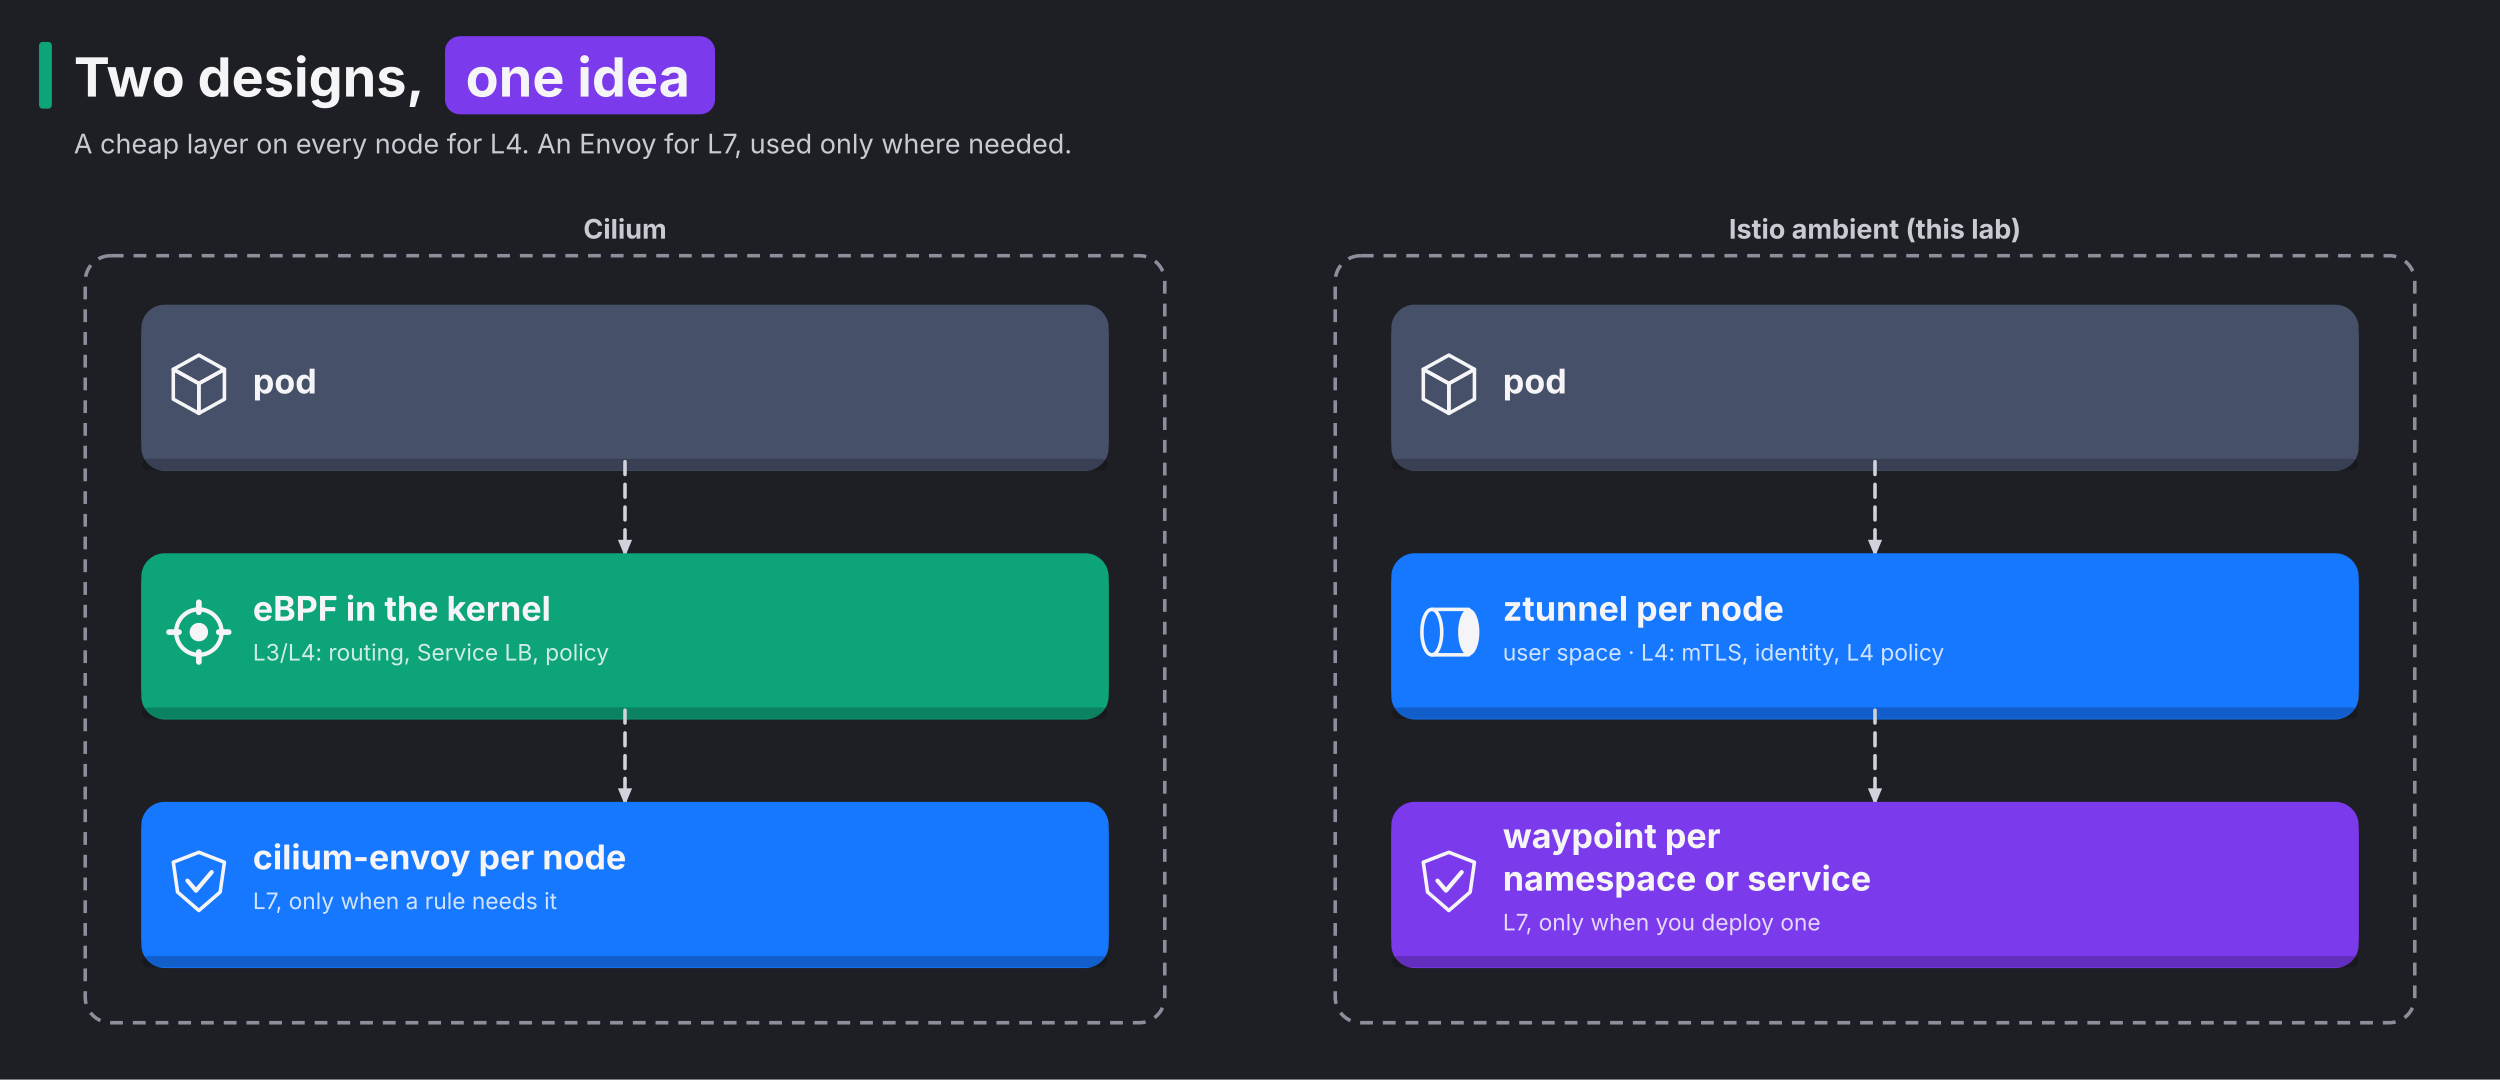
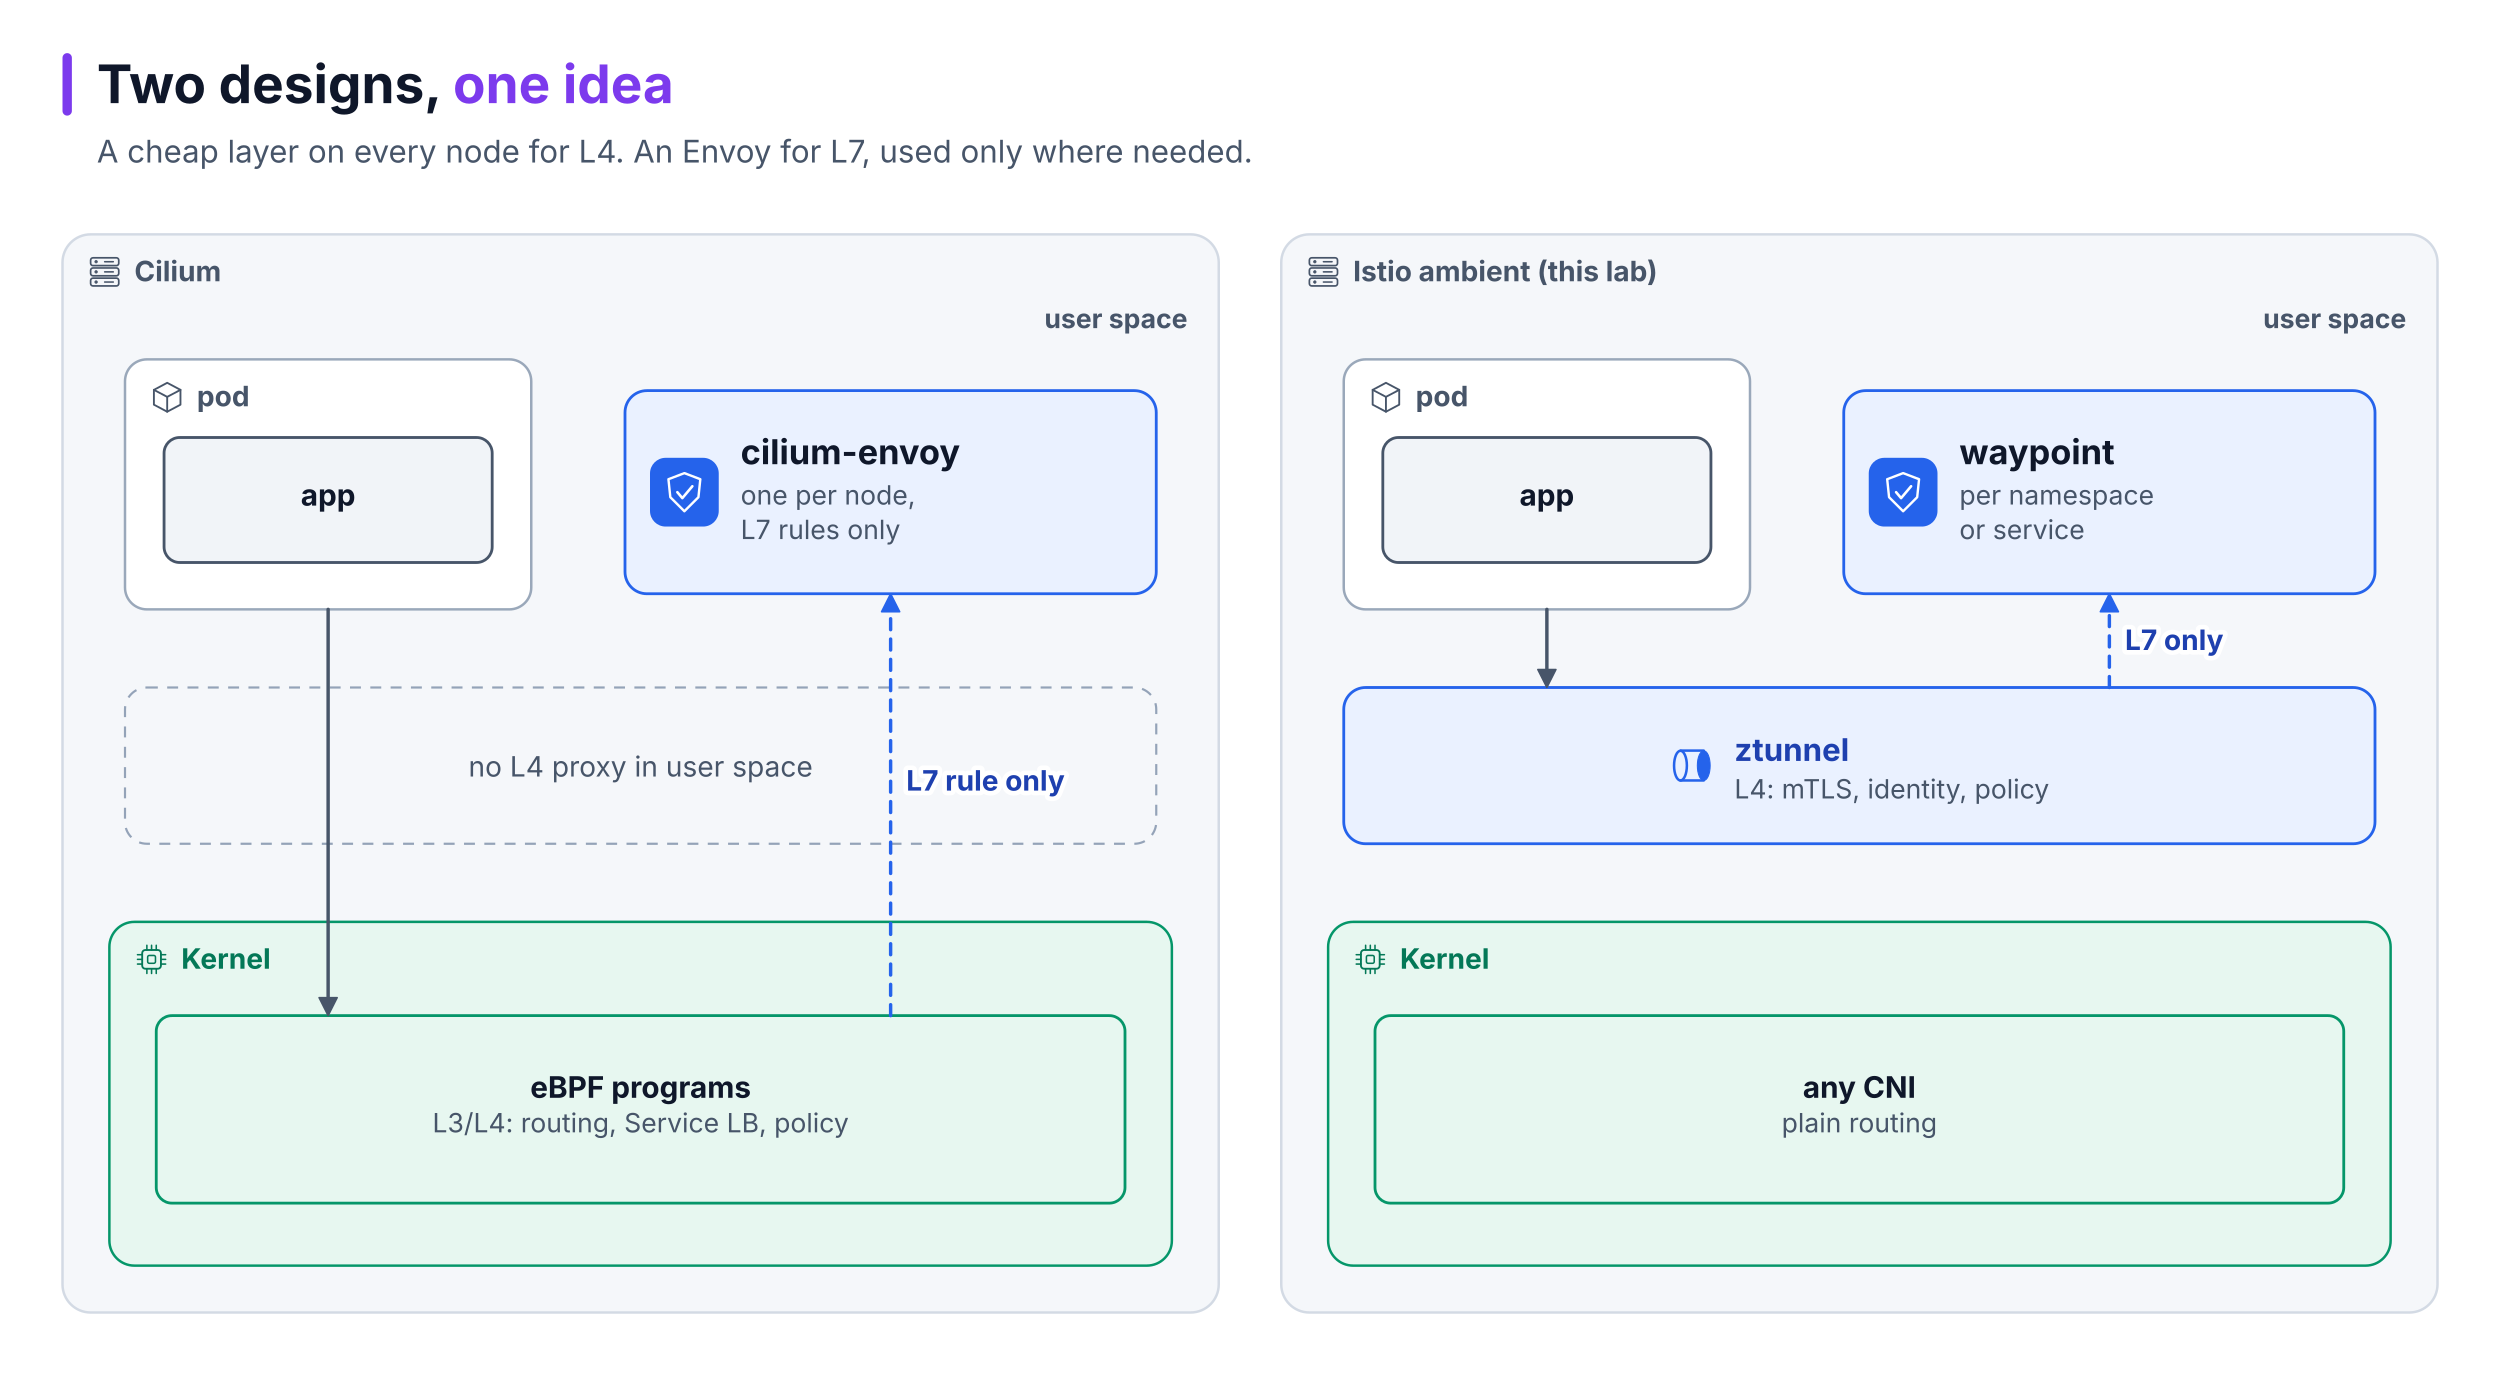
- <svg xmlns="http://www.w3.org/2000/svg" width="1760" height="760" viewBox="0 0 1760 760" font-family="Inter, -apple-system, 'Segoe UI', Helvetica, Arial, sans-serif">
-   <rect width="1760" height="760" fill="#1e1f24" />
-   <defs>
-     <marker id="h" markerWidth="12" markerHeight="10" refX="10" refY="5" orient="auto" markerUnits="userSpaceOnUse">
-       <path d="M0,0 L12,5 L0,10 z" fill="#d0d3dc" />
-     </marker>
-   </defs>
-   <rect x="28.0" y="30.0" width="8.0" height="46.0" rx="2" fill="#0ea47a" stroke="#0ea47a" stroke-width="1" />
-   <text x="52.0" y="68.0" font-size="38" fill="#f5f5f7" font-weight="700" text-anchor="start">Two designs,</text>
-   <rect x="313.8" y="26.0" width="189.1" height="54.0" rx="10" fill="#7c3aed" stroke="#7c3aed" stroke-width="1" />
-   <text x="327.8" y="68.0" font-size="38" fill="#f5f5f7" font-weight="700" text-anchor="start">one idea</text>
-   <text x="52.0" y="108.0" font-size="19" fill="#c9cbd3" text-anchor="start">A cheap layer on every node for L4. An Envoy for L7, used only where needed.</text>
-   <rect x="60.0" y="180.0" width="760.0" height="540.0" rx="18" fill="#00000000" stroke="#8b8f9c" stroke-width="2.5" stroke-dasharray="9 7" />
-   <text x="440.0" y="168.0" font-size="19" fill="#c9cbd3" font-weight="700" text-anchor="middle">Cilium</text>
-   <rect x="100.0" y="221.0" width="680.0" height="110.0" rx="16" fill="#475069" stroke="#475069" stroke-width="1" />
-   <rect x="100.0" y="215.0" width="680.0" height="110.0" rx="16" fill="#475069" stroke="#475069" stroke-width="1" />
-   <rect x="100.0" y="323.0" width="680.0" height="8.0" rx="4" fill="#00000033" stroke="#00000033" stroke-width="0" />
-   <polygon points="140.0,250.0 158.0,260.0 140.0,270.0 122.0,260.0" fill="none" stroke="#f5f5f7" stroke-width="2.5" stroke-linejoin="round" />
-   <polygon points="122.0,260.0 140.0,270.0 140.0,291.0 122.0,281.0" fill="none" stroke="#f5f5f7" stroke-width="2.5" stroke-linejoin="round" />
-   <polygon points="158.0,260.0 140.0,270.0 140.0,291.0 158.0,281.0" fill="none" stroke="#f5f5f7" stroke-width="2.5" stroke-linejoin="round" />
-   <text x="178.0" y="277.0" font-size="24" fill="#f5f5f7" font-weight="700" text-anchor="start">pod</text>
-   <polyline points="440.0,325.0 440.0,390.0" fill="none" stroke="#d0d3dc" stroke-width="2.5" stroke-linecap="round" stroke-linejoin="round" stroke-dasharray="9 7" marker-end="url(#h)" />
-   <rect x="100.0" y="396.0" width="680.0" height="110.0" rx="16" fill="#0ea47a" stroke="#0ea47a" stroke-width="1" />
-   <rect x="100.0" y="390.0" width="680.0" height="110.0" rx="16" fill="#0ea47a" stroke="#0ea47a" stroke-width="1" />
-   <rect x="100.0" y="498.0" width="680.0" height="8.0" rx="4" fill="#00000033" stroke="#00000033" stroke-width="0" />
-   <ellipse cx="140.0" cy="445.0" rx="16" ry="16" fill="none" stroke="#f5f5f7" stroke-width="3" />
-   <ellipse cx="140.0" cy="445.0" rx="6" ry="6" fill="#f5f5f7" stroke="#f5f5f7" stroke-width="1" />
-   <polyline points="140.0,424.0 140.0,431.0" fill="none" stroke="#f5f5f7" stroke-width="4" stroke-linecap="round" stroke-linejoin="round" />
-   <polyline points="140.0,459.0 140.0,466.0" fill="none" stroke="#f5f5f7" stroke-width="4" stroke-linecap="round" stroke-linejoin="round" />
-   <polyline points="119.0,445.0 126.0,445.0" fill="none" stroke="#f5f5f7" stroke-width="4" stroke-linecap="round" stroke-linejoin="round" />
-   <polyline points="154.0,445.0 161.0,445.0" fill="none" stroke="#f5f5f7" stroke-width="4" stroke-linecap="round" stroke-linejoin="round" />
-   <text x="178.0" y="437.0" font-size="24" fill="#f5f5f7" font-weight="700" text-anchor="start">eBPF in the kernel</text>
-   <text x="178.0" y="465.0" font-size="16" fill="#ffffffcc" text-anchor="start">L3/L4: routing, Service LB, policy</text>
-   <polyline points="440.0,500.0 440.0,565.0" fill="none" stroke="#d0d3dc" stroke-width="2.5" stroke-linecap="round" stroke-linejoin="round" stroke-dasharray="9 7" marker-end="url(#h)" />
-   <rect x="100.0" y="571.0" width="680.0" height="110.0" rx="16" fill="#1677ff" stroke="#1677ff" stroke-width="1" />
-   <rect x="100.0" y="565.0" width="680.0" height="110.0" rx="16" fill="#1677ff" stroke="#1677ff" stroke-width="1" />
-   <rect x="100.0" y="673.0" width="680.0" height="8.0" rx="4" fill="#00000033" stroke="#00000033" stroke-width="0" />
-   <polygon points="140.0,600.0 158.0,607.0 155.0,628.0 140.0,641.0 125.0,628.0 122.0,607.0" fill="none" stroke="#f5f5f7" stroke-width="2.5" stroke-linejoin="round" />
-   <polyline points="132.0,620.0 138.0,627.0 149.0,614.0" fill="none" stroke="#f5f5f7" stroke-width="3" stroke-linecap="round" stroke-linejoin="round" />
-   <text x="178.0" y="612.0" font-size="24" fill="#f5f5f7" font-weight="700" text-anchor="start">cilium-envoy per node</text>
-   <text x="178.0" y="640.0" font-size="16" fill="#ffffffcc" text-anchor="start">L7, only when a rule needs it</text>
-   <rect x="940.0" y="180.0" width="760.0" height="540.0" rx="18" fill="#00000000" stroke="#8b8f9c" stroke-width="2.5" stroke-dasharray="9 7" />
-   <text x="1320.0" y="168.0" font-size="19" fill="#c9cbd3" font-weight="700" text-anchor="middle">Istio ambient (this lab)</text>
-   <rect x="980.0" y="221.0" width="680.0" height="110.0" rx="16" fill="#475069" stroke="#475069" stroke-width="1" />
-   <rect x="980.0" y="215.0" width="680.0" height="110.0" rx="16" fill="#475069" stroke="#475069" stroke-width="1" />
-   <rect x="980.0" y="323.0" width="680.0" height="8.0" rx="4" fill="#00000033" stroke="#00000033" stroke-width="0" />
-   <polygon points="1020.0,250.0 1038.0,260.0 1020.0,270.0 1002.0,260.0" fill="none" stroke="#f5f5f7" stroke-width="2.5" stroke-linejoin="round" />
-   <polygon points="1002.0,260.0 1020.0,270.0 1020.0,291.0 1002.0,281.0" fill="none" stroke="#f5f5f7" stroke-width="2.5" stroke-linejoin="round" />
-   <polygon points="1038.0,260.0 1020.0,270.0 1020.0,291.0 1038.0,281.0" fill="none" stroke="#f5f5f7" stroke-width="2.5" stroke-linejoin="round" />
-   <text x="1058.0" y="277.0" font-size="24" fill="#f5f5f7" font-weight="700" text-anchor="start">pod</text>
-   <polyline points="1320.0,325.0 1320.0,390.0" fill="none" stroke="#d0d3dc" stroke-width="2.5" stroke-linecap="round" stroke-linejoin="round" stroke-dasharray="9 7" marker-end="url(#h)" />
-   <rect x="980.0" y="396.0" width="680.0" height="110.0" rx="16" fill="#1677ff" stroke="#1677ff" stroke-width="1" />
-   <rect x="980.0" y="390.0" width="680.0" height="110.0" rx="16" fill="#1677ff" stroke="#1677ff" stroke-width="1" />
-   <rect x="980.0" y="498.0" width="680.0" height="8.0" rx="4" fill="#00000033" stroke="#00000033" stroke-width="0" />
-   <ellipse cx="1008.0" cy="445.0" rx="7" ry="16" fill="none" stroke="#f5f5f7" stroke-width="2.5" />
-   <polyline points="1008.0,429.0 1034.0,429.0" fill="none" stroke="#f5f5f7" stroke-width="2.5" stroke-linecap="round" stroke-linejoin="round" />
-   <polyline points="1008.0,461.0 1034.0,461.0" fill="none" stroke="#f5f5f7" stroke-width="2.5" stroke-linecap="round" stroke-linejoin="round" />
-   <ellipse cx="1034.0" cy="445.0" rx="7" ry="16" fill="#f5f5f7" stroke="#f5f5f7" stroke-width="1" />
-   <text x="1058.0" y="437.0" font-size="24" fill="#f5f5f7" font-weight="700" text-anchor="start">ztunnel per node</text>
-   <text x="1058.0" y="465.0" font-size="16" fill="#ffffffcc" text-anchor="start">user space · L4: mTLS, identity, L4 policy</text>
-   <polyline points="1320.0,500.0 1320.0,565.0" fill="none" stroke="#d0d3dc" stroke-width="2.5" stroke-linecap="round" stroke-linejoin="round" stroke-dasharray="9 7" marker-end="url(#h)" />
-   <rect x="980.0" y="571.0" width="680.0" height="110.0" rx="16" fill="#7c3aed" stroke="#7c3aed" stroke-width="1" />
-   <rect x="980.0" y="565.0" width="680.0" height="110.0" rx="16" fill="#7c3aed" stroke="#7c3aed" stroke-width="1" />
-   <rect x="980.0" y="673.0" width="680.0" height="8.0" rx="4" fill="#00000033" stroke="#00000033" stroke-width="0" />
-   <polygon points="1020.0,600.0 1038.0,607.0 1035.0,628.0 1020.0,641.0 1005.0,628.0 1002.0,607.0" fill="none" stroke="#f5f5f7" stroke-width="2.5" stroke-linejoin="round" />
-   <polyline points="1012.0,620.0 1018.0,627.0 1029.0,614.0" fill="none" stroke="#f5f5f7" stroke-width="3" stroke-linecap="round" stroke-linejoin="round" />
-   <text x="1058.0" y="597.0" font-size="24" fill="#f5f5f7" font-weight="700" text-anchor="start">waypoint per</text>
-   <text x="1058.0" y="627.0" font-size="24" fill="#f5f5f7" font-weight="700" text-anchor="start">namespace or service</text>
-   <text x="1058.0" y="655.0" font-size="16" fill="#ffffffcc" text-anchor="start">L7, only when you deploy one</text>
+ <svg xmlns="http://www.w3.org/2000/svg" width="1600" height="880" viewBox="0 0 1600 880" font-family="Inter, -apple-system, 'Segoe UI', Helvetica, Arial, sans-serif">
+   <rect width="1600" height="880" fill="#ffffff" />
+   <rect x="40.0" y="34.0" width="6.0" height="40.0" rx="3.0" fill="#7c3aed" stroke="none" />
+   <text x="62" y="66" font-size="34" font-weight="700" fill="#0f172a">Two designs, <tspan fill="#7c3aed">one idea</tspan>
+   </text>
+   <text x="62.0" y="104.0" font-size="20.0" fill="#475569" text-anchor="start">A cheap layer on every node for L4. An Envoy for L7, used only where needed.</text>
+   <rect x="40.0" y="150.0" width="740.0" height="690.0" rx="18.0" fill="#f5f7fa" stroke="#d3dae4" stroke-width="1.6" />
+   <rect x="58.0" y="165.0" width="18.0" height="5.0" rx="1.5" fill="none" stroke="#475569" stroke-width="1.1" />
+   <ellipse cx="61.5" cy="167.5" rx="0.8" ry="0.8" fill="#475569" stroke="#475569" stroke-width="0.50" />
+   <polyline points="67.0,167.5 72.5,167.5" fill="none" stroke="#475569" stroke-width="1.00" stroke-linecap="round" stroke-linejoin="round" />
+   <rect x="58.0" y="171.5" width="18.0" height="5.0" rx="1.5" fill="none" stroke="#475569" stroke-width="1.1" />
+   <ellipse cx="61.5" cy="174.0" rx="0.8" ry="0.8" fill="#475569" stroke="#475569" stroke-width="0.50" />
+   <polyline points="67.0,174.0 72.5,174.0" fill="none" stroke="#475569" stroke-width="1.00" stroke-linecap="round" stroke-linejoin="round" />
+   <rect x="58.0" y="178.0" width="18.0" height="5.0" rx="1.5" fill="none" stroke="#475569" stroke-width="1.1" />
+   <ellipse cx="61.5" cy="180.5" rx="0.8" ry="0.8" fill="#475569" stroke="#475569" stroke-width="0.50" />
+   <polyline points="67.0,180.5 72.5,180.5" fill="none" stroke="#475569" stroke-width="1.00" stroke-linecap="round" stroke-linejoin="round" />
+   <text x="86.0" y="180.0" font-size="18.0" fill="#475569" font-weight="700" text-anchor="start">Cilium</text>
+   <text x="760.0" y="210.0" font-size="17.0" fill="#475569" font-weight="700" text-anchor="end">user space</text>
+   <rect x="80.0" y="230.0" width="260.0" height="160.0" rx="14.0" fill="#ffffff" stroke="#9aa8ba" stroke-width="1.6" />
+   <polygon points="107.0,245.0 115.5,249.5 115.5,259.0 107.0,263.5 98.5,259.0 98.5,249.5" fill="none" stroke="#475569" stroke-width="1.20" stroke-linejoin="round" />
+   <polyline points="98.5,249.5 107.0,254.0 115.5,249.5" fill="none" stroke="#475569" stroke-width="1.20" stroke-linecap="round" stroke-linejoin="round" />
+   <polyline points="107.0,254.0 107.0,263.5" fill="none" stroke="#475569" stroke-width="1.20" stroke-linecap="round" stroke-linejoin="round" />
+   <text x="126.0" y="260.0" font-size="18.0" fill="#475569" font-weight="700" text-anchor="start">pod</text>
+   <rect x="105.0" y="280.0" width="210.0" height="80.0" rx="10.0" fill="#f1f4f8" stroke="#475569" stroke-width="1.8" />
+   <text x="210.0" y="323.6" font-size="19.0" fill="#0f172a" font-weight="700" text-anchor="middle">app</text>
+   <rect x="400.0" y="250.0" width="340.0" height="130.0" rx="14.0" fill="#eaf1ff" stroke="#2563eb" stroke-width="1.8" />
+   <rect x="416.0" y="293.0" width="44.0" height="44.0" rx="10.0" fill="#2563eb" stroke="none" />
+   <polygon points="438.0,302.8 448.2,306.7 447.0,318.2 438.0,327.2 429.0,318.2 427.8,306.7" fill="none" stroke="#ffffff" stroke-width="1.54" stroke-linejoin="round" />
+   <polyline points="433.5,315.0 436.7,318.8 443.1,311.2" fill="none" stroke="#ffffff" stroke-width="1.66" stroke-linecap="round" stroke-linejoin="round" />
+   <text x="474.0" y="297.1" font-size="22.0" fill="#0f172a" font-weight="700" text-anchor="start">cilium-envoy</text>
+   <text x="474.0" y="322.9" font-size="17.0" fill="#475569" text-anchor="start">one per node,</text>
+   <text x="474.0" y="345.0" font-size="17.0" fill="#475569" text-anchor="start">L7 rules only</text>
+   <rect x="80.0" y="440.0" width="660.0" height="100.0" rx="14.0" fill="none" stroke="#94a3b8" stroke-width="1.4" stroke-dasharray="7 6" />
+   <text x="410.0" y="497.0" font-size="18.0" fill="#475569" text-anchor="middle">no L4 proxy in user space</text>
+   <rect x="70.0" y="590.0" width="680.0" height="220.0" rx="16.0" fill="#e7f7f0" stroke="#059669" stroke-width="1.6" />
+   <rect x="91.0" y="608.0" width="12.0" height="12.0" rx="2.0" fill="none" stroke="#047857" stroke-width="1.2" />
+   <rect x="94.5" y="611.5" width="5.0" height="5.0" rx="1.0" fill="none" stroke="#047857" stroke-width="1.0" />
+   <polyline points="94.0,605.0 94.0,608.0" fill="none" stroke="#047857" stroke-width="1.00" stroke-linecap="round" stroke-linejoin="round" />
+   <polyline points="94.0,620.0 94.0,623.0" fill="none" stroke="#047857" stroke-width="1.00" stroke-linecap="round" stroke-linejoin="round" />
+   <polyline points="88.0,611.0 91.0,611.0" fill="none" stroke="#047857" stroke-width="1.00" stroke-linecap="round" stroke-linejoin="round" />
+   <polyline points="103.0,611.0 106.0,611.0" fill="none" stroke="#047857" stroke-width="1.00" stroke-linecap="round" stroke-linejoin="round" />
+   <polyline points="97.0,605.0 97.0,608.0" fill="none" stroke="#047857" stroke-width="1.00" stroke-linecap="round" stroke-linejoin="round" />
+   <polyline points="97.0,620.0 97.0,623.0" fill="none" stroke="#047857" stroke-width="1.00" stroke-linecap="round" stroke-linejoin="round" />
+   <polyline points="88.0,614.0 91.0,614.0" fill="none" stroke="#047857" stroke-width="1.00" stroke-linecap="round" stroke-linejoin="round" />
+   <polyline points="103.0,614.0 106.0,614.0" fill="none" stroke="#047857" stroke-width="1.00" stroke-linecap="round" stroke-linejoin="round" />
+   <polyline points="100.0,605.0 100.0,608.0" fill="none" stroke="#047857" stroke-width="1.00" stroke-linecap="round" stroke-linejoin="round" />
+   <polyline points="100.0,620.0 100.0,623.0" fill="none" stroke="#047857" stroke-width="1.00" stroke-linecap="round" stroke-linejoin="round" />
+   <polyline points="88.0,617.0 91.0,617.0" fill="none" stroke="#047857" stroke-width="1.00" stroke-linecap="round" stroke-linejoin="round" />
+   <polyline points="103.0,617.0 106.0,617.0" fill="none" stroke="#047857" stroke-width="1.00" stroke-linecap="round" stroke-linejoin="round" />
+   <text x="116.0" y="620.0" font-size="18.0" fill="#047857" font-weight="700" text-anchor="start">Kernel</text>
+   <rect x="100.0" y="650.0" width="620.0" height="120.0" rx="10.0" fill="#e7f7f0" stroke="#059669" stroke-width="1.8" />
+   <text x="410.0" y="702.6" font-size="19.0" fill="#0f172a" font-weight="700" text-anchor="middle">eBPF programs</text>
+   <text x="410.0" y="724.7" font-size="17.0" fill="#475569" text-anchor="middle">L3/L4: routing, Service LB, policy</text>
+   <polyline points="210.0,390.0 210.0,640.5" fill="none" stroke="#475569" stroke-width="2.20" stroke-linecap="round" stroke-linejoin="round" />
+   <polygon points="210.0,650.0 204.2,638.5 215.8,638.5" fill="#475569" stroke="#475569" stroke-width="1" stroke-linejoin="round" />
+   <polyline points="570.0,650.0 570.0,389.5" fill="none" stroke="#2563eb" stroke-width="2.20" stroke-linecap="round" stroke-linejoin="round" stroke-dasharray="7 6" />
+   <polygon points="570.0,380.0 575.8,391.5 564.2,391.5" fill="#2563eb" stroke="#2563eb" stroke-width="1" stroke-linejoin="round" />
+   <text x="580.0" y="506.0" font-size="18.0" fill="#1e40af" font-weight="700" stroke="#ffffff" stroke-width="6" stroke-linejoin="round" paint-order="stroke" text-anchor="start">L7 rule only</text>
+   <rect x="820.0" y="150.0" width="740.0" height="690.0" rx="18.0" fill="#f5f7fa" stroke="#d3dae4" stroke-width="1.6" />
+   <rect x="838.0" y="165.0" width="18.0" height="5.0" rx="1.5" fill="none" stroke="#475569" stroke-width="1.1" />
+   <ellipse cx="841.5" cy="167.5" rx="0.8" ry="0.8" fill="#475569" stroke="#475569" stroke-width="0.50" />
+   <polyline points="847.0,167.5 852.5,167.5" fill="none" stroke="#475569" stroke-width="1.00" stroke-linecap="round" stroke-linejoin="round" />
+   <rect x="838.0" y="171.5" width="18.0" height="5.0" rx="1.5" fill="none" stroke="#475569" stroke-width="1.1" />
+   <ellipse cx="841.5" cy="174.0" rx="0.8" ry="0.8" fill="#475569" stroke="#475569" stroke-width="0.50" />
+   <polyline points="847.0,174.0 852.5,174.0" fill="none" stroke="#475569" stroke-width="1.00" stroke-linecap="round" stroke-linejoin="round" />
+   <rect x="838.0" y="178.0" width="18.0" height="5.0" rx="1.5" fill="none" stroke="#475569" stroke-width="1.1" />
+   <ellipse cx="841.5" cy="180.5" rx="0.8" ry="0.8" fill="#475569" stroke="#475569" stroke-width="0.50" />
+   <polyline points="847.0,180.5 852.5,180.5" fill="none" stroke="#475569" stroke-width="1.00" stroke-linecap="round" stroke-linejoin="round" />
+   <text x="866.0" y="180.0" font-size="18.0" fill="#475569" font-weight="700" text-anchor="start">Istio ambient (this lab)</text>
+   <text x="1540.0" y="210.0" font-size="17.0" fill="#475569" font-weight="700" text-anchor="end">user space</text>
+   <rect x="860.0" y="230.0" width="260.0" height="160.0" rx="14.0" fill="#ffffff" stroke="#9aa8ba" stroke-width="1.6" />
+   <polygon points="887.0,245.0 895.5,249.5 895.5,259.0 887.0,263.5 878.5,259.0 878.5,249.5" fill="none" stroke="#475569" stroke-width="1.20" stroke-linejoin="round" />
+   <polyline points="878.5,249.5 887.0,254.0 895.5,249.5" fill="none" stroke="#475569" stroke-width="1.20" stroke-linecap="round" stroke-linejoin="round" />
+   <polyline points="887.0,254.0 887.0,263.5" fill="none" stroke="#475569" stroke-width="1.20" stroke-linecap="round" stroke-linejoin="round" />
+   <text x="906.0" y="260.0" font-size="18.0" fill="#475569" font-weight="700" text-anchor="start">pod</text>
+   <rect x="885.0" y="280.0" width="210.0" height="80.0" rx="10.0" fill="#f1f4f8" stroke="#475569" stroke-width="1.8" />
+   <text x="990.0" y="323.6" font-size="19.0" fill="#0f172a" font-weight="700" text-anchor="middle">app</text>
+   <rect x="1180.0" y="250.0" width="340.0" height="130.0" rx="14.0" fill="#eaf1ff" stroke="#2563eb" stroke-width="1.8" />
+   <rect x="1196.0" y="293.0" width="44.0" height="44.0" rx="10.0" fill="#2563eb" stroke="none" />
+   <polygon points="1218.0,302.8 1228.2,306.7 1227.0,318.2 1218.0,327.2 1209.0,318.2 1207.8,306.7" fill="none" stroke="#ffffff" stroke-width="1.54" stroke-linejoin="round" />
+   <polyline points="1213.5,315.0 1216.7,318.8 1223.1,311.2" fill="none" stroke="#ffffff" stroke-width="1.66" stroke-linecap="round" stroke-linejoin="round" />
+   <text x="1254.0" y="297.1" font-size="22.0" fill="#0f172a" font-weight="700" text-anchor="start">waypoint</text>
+   <text x="1254.0" y="322.9" font-size="17.0" fill="#475569" text-anchor="start">per namespace</text>
+   <text x="1254.0" y="345.0" font-size="17.0" fill="#475569" text-anchor="start">or service</text>
+   <rect x="860.0" y="440.0" width="660.0" height="100.0" rx="14.0" fill="#eaf1ff" stroke="#2563eb" stroke-width="1.8" />
+   <ellipse cx="1075.5" cy="490.0" rx="4.1" ry="9.5" fill="none" stroke="#2563eb" stroke-width="1.63" />
+   <polyline points="1075.5,480.4 1090.4,480.4" fill="none" stroke="#2563eb" stroke-width="1.63" stroke-linecap="round" stroke-linejoin="round" />
+   <polyline points="1075.5,499.5 1090.4,499.5" fill="none" stroke="#2563eb" stroke-width="1.63" stroke-linecap="round" stroke-linejoin="round" />
+   <ellipse cx="1090.4" cy="490.0" rx="4.1" ry="9.5" fill="#2563eb" stroke="#2563eb" stroke-width="0.68" />
+   <text x="1110.0" y="487.0" font-size="20.0" fill="#1e40af" font-weight="700" text-anchor="start">ztunnel</text>
+   <text x="1110.0" y="511.0" font-size="17.0" fill="#475569" text-anchor="start">L4: mTLS, identity, policy</text>
+   <rect x="850.0" y="590.0" width="680.0" height="220.0" rx="16.0" fill="#e7f7f0" stroke="#059669" stroke-width="1.6" />
+   <rect x="871.0" y="608.0" width="12.0" height="12.0" rx="2.0" fill="none" stroke="#047857" stroke-width="1.2" />
+   <rect x="874.5" y="611.5" width="5.0" height="5.0" rx="1.0" fill="none" stroke="#047857" stroke-width="1.0" />
+   <polyline points="874.0,605.0 874.0,608.0" fill="none" stroke="#047857" stroke-width="1.00" stroke-linecap="round" stroke-linejoin="round" />
+   <polyline points="874.0,620.0 874.0,623.0" fill="none" stroke="#047857" stroke-width="1.00" stroke-linecap="round" stroke-linejoin="round" />
+   <polyline points="868.0,611.0 871.0,611.0" fill="none" stroke="#047857" stroke-width="1.00" stroke-linecap="round" stroke-linejoin="round" />
+   <polyline points="883.0,611.0 886.0,611.0" fill="none" stroke="#047857" stroke-width="1.00" stroke-linecap="round" stroke-linejoin="round" />
+   <polyline points="877.0,605.0 877.0,608.0" fill="none" stroke="#047857" stroke-width="1.00" stroke-linecap="round" stroke-linejoin="round" />
+   <polyline points="877.0,620.0 877.0,623.0" fill="none" stroke="#047857" stroke-width="1.00" stroke-linecap="round" stroke-linejoin="round" />
+   <polyline points="868.0,614.0 871.0,614.0" fill="none" stroke="#047857" stroke-width="1.00" stroke-linecap="round" stroke-linejoin="round" />
+   <polyline points="883.0,614.0 886.0,614.0" fill="none" stroke="#047857" stroke-width="1.00" stroke-linecap="round" stroke-linejoin="round" />
+   <polyline points="880.0,605.0 880.0,608.0" fill="none" stroke="#047857" stroke-width="1.00" stroke-linecap="round" stroke-linejoin="round" />
+   <polyline points="880.0,620.0 880.0,623.0" fill="none" stroke="#047857" stroke-width="1.00" stroke-linecap="round" stroke-linejoin="round" />
+   <polyline points="868.0,617.0 871.0,617.0" fill="none" stroke="#047857" stroke-width="1.00" stroke-linecap="round" stroke-linejoin="round" />
+   <polyline points="883.0,617.0 886.0,617.0" fill="none" stroke="#047857" stroke-width="1.00" stroke-linecap="round" stroke-linejoin="round" />
+   <text x="896.0" y="620.0" font-size="18.0" fill="#047857" font-weight="700" text-anchor="start">Kernel</text>
+   <rect x="880.0" y="650.0" width="620.0" height="120.0" rx="10.0" fill="#e7f7f0" stroke="#059669" stroke-width="1.8" />
+   <text x="1190.0" y="702.6" font-size="19.0" fill="#0f172a" font-weight="700" text-anchor="middle">any CNI</text>
+   <text x="1190.0" y="724.7" font-size="17.0" fill="#475569" text-anchor="middle">plain routing</text>
+   <polyline points="990.0,390.0 990.0,430.5" fill="none" stroke="#475569" stroke-width="2.20" stroke-linecap="round" stroke-linejoin="round" />
+   <polygon points="990.0,440.0 984.2,428.5 995.8,428.5" fill="#475569" stroke="#475569" stroke-width="1" stroke-linejoin="round" />
+   <polyline points="1350.0,440.0 1350.0,389.5" fill="none" stroke="#2563eb" stroke-width="2.20" stroke-linecap="round" stroke-linejoin="round" stroke-dasharray="7 6" />
+   <polygon points="1350.0,380.0 1355.8,391.5 1344.2,391.5" fill="#2563eb" stroke="#2563eb" stroke-width="1" stroke-linejoin="round" />
+   <text x="1360.0" y="416.0" font-size="18.0" fill="#1e40af" font-weight="700" stroke="#ffffff" stroke-width="6" stroke-linejoin="round" paint-order="stroke" text-anchor="start">L7 only</text>
</svg>
